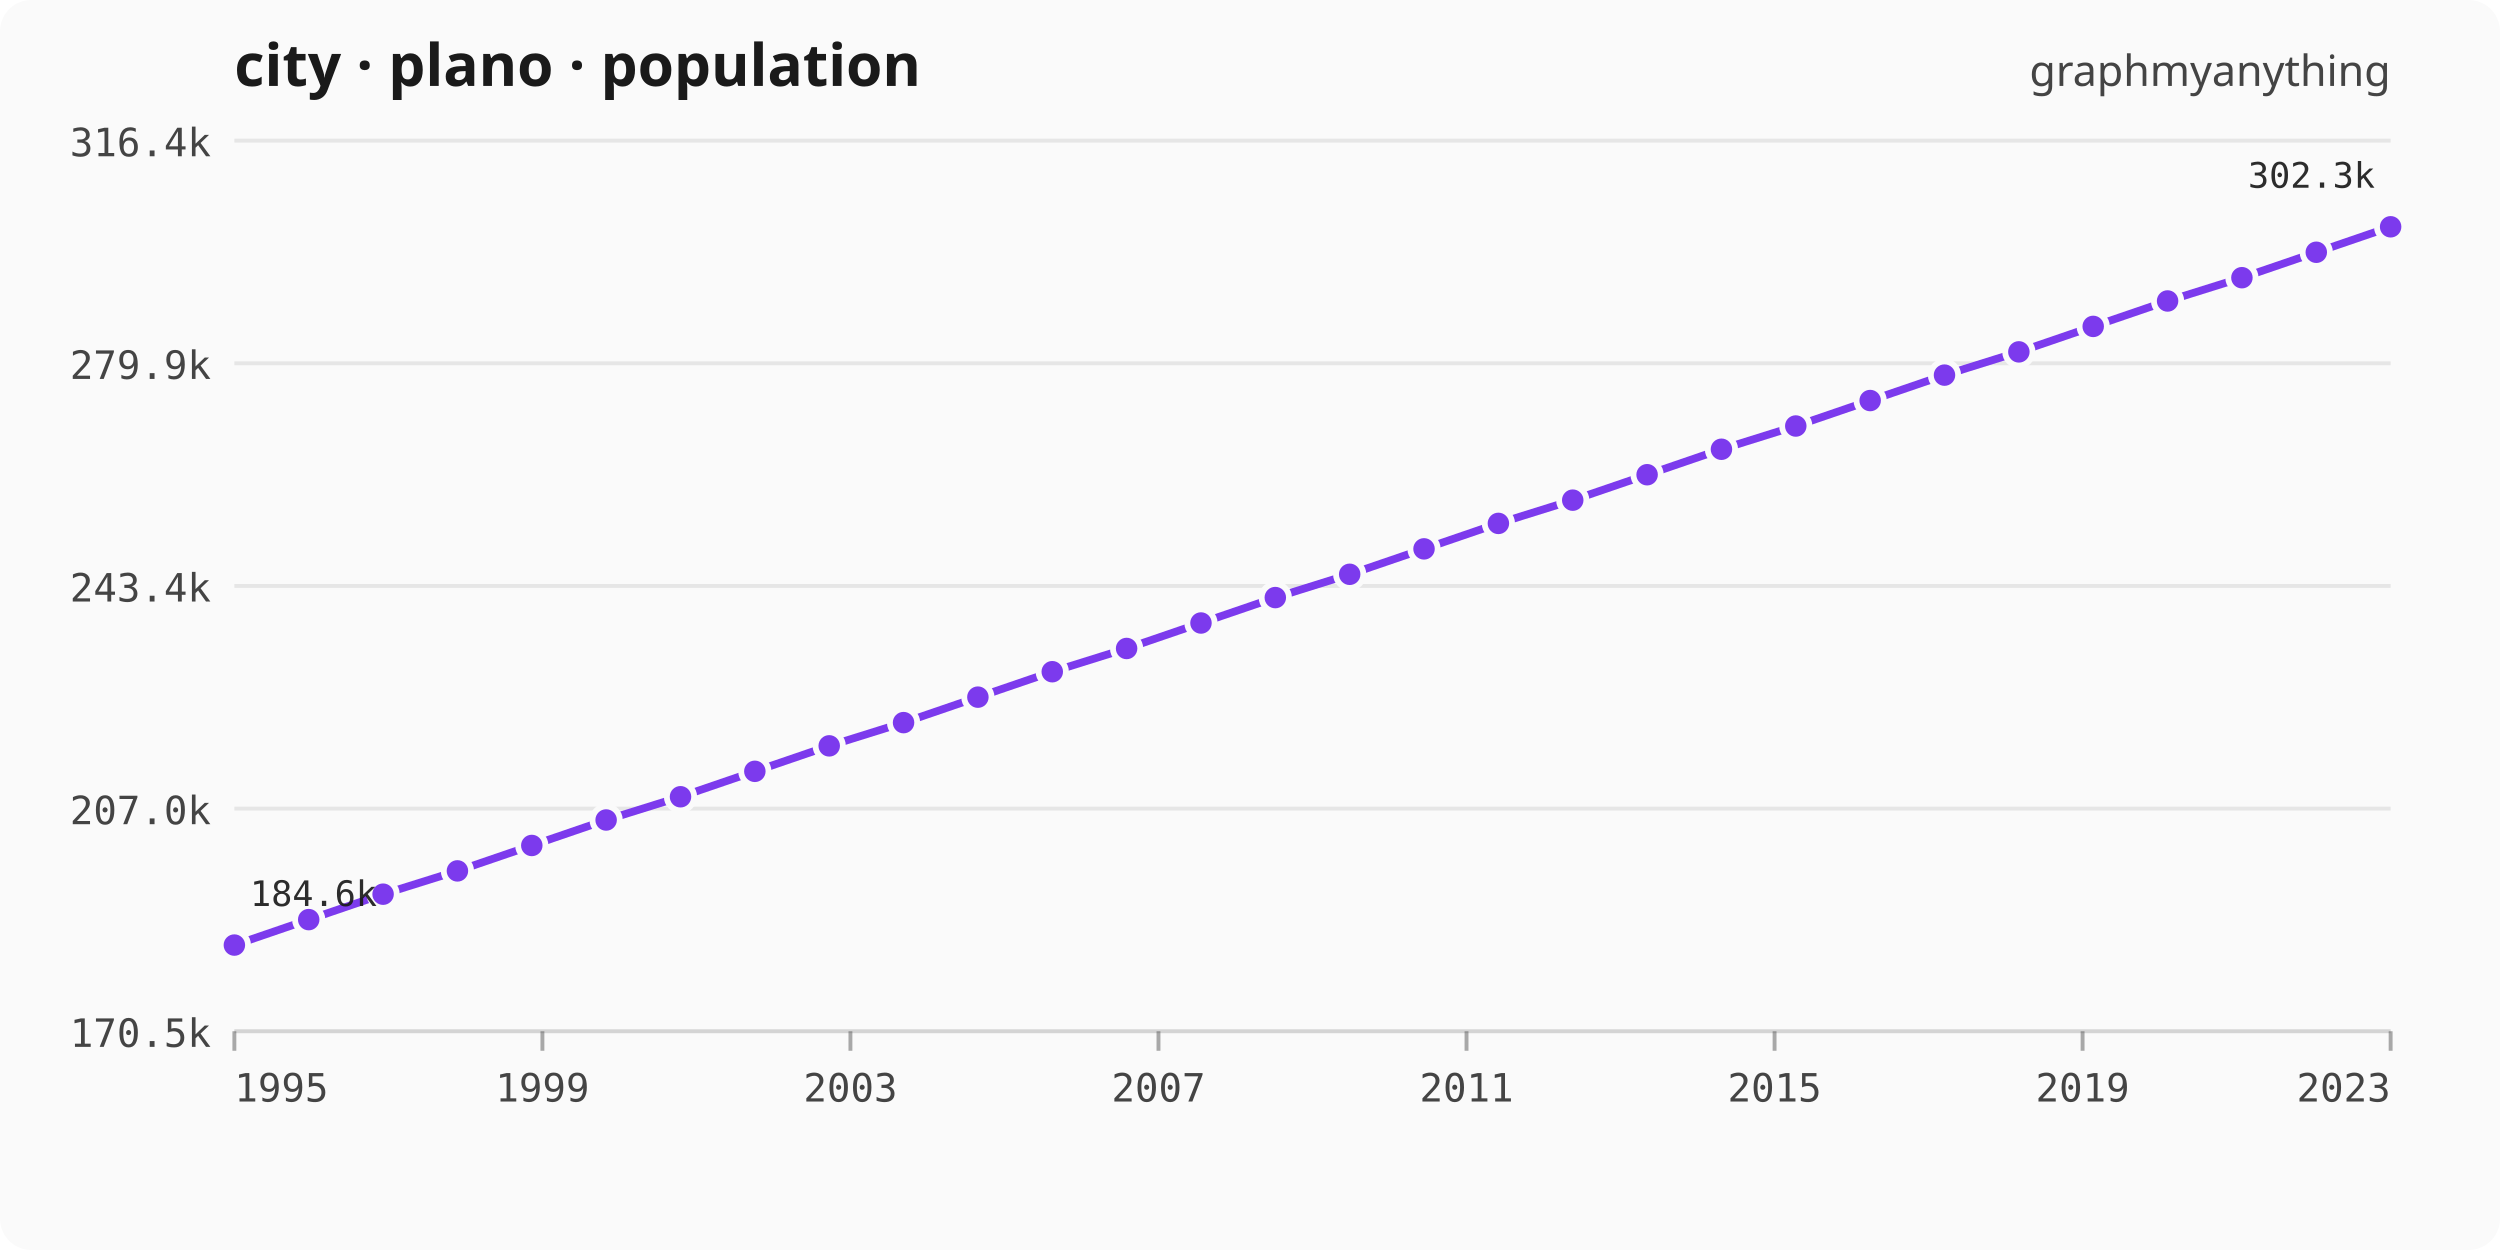
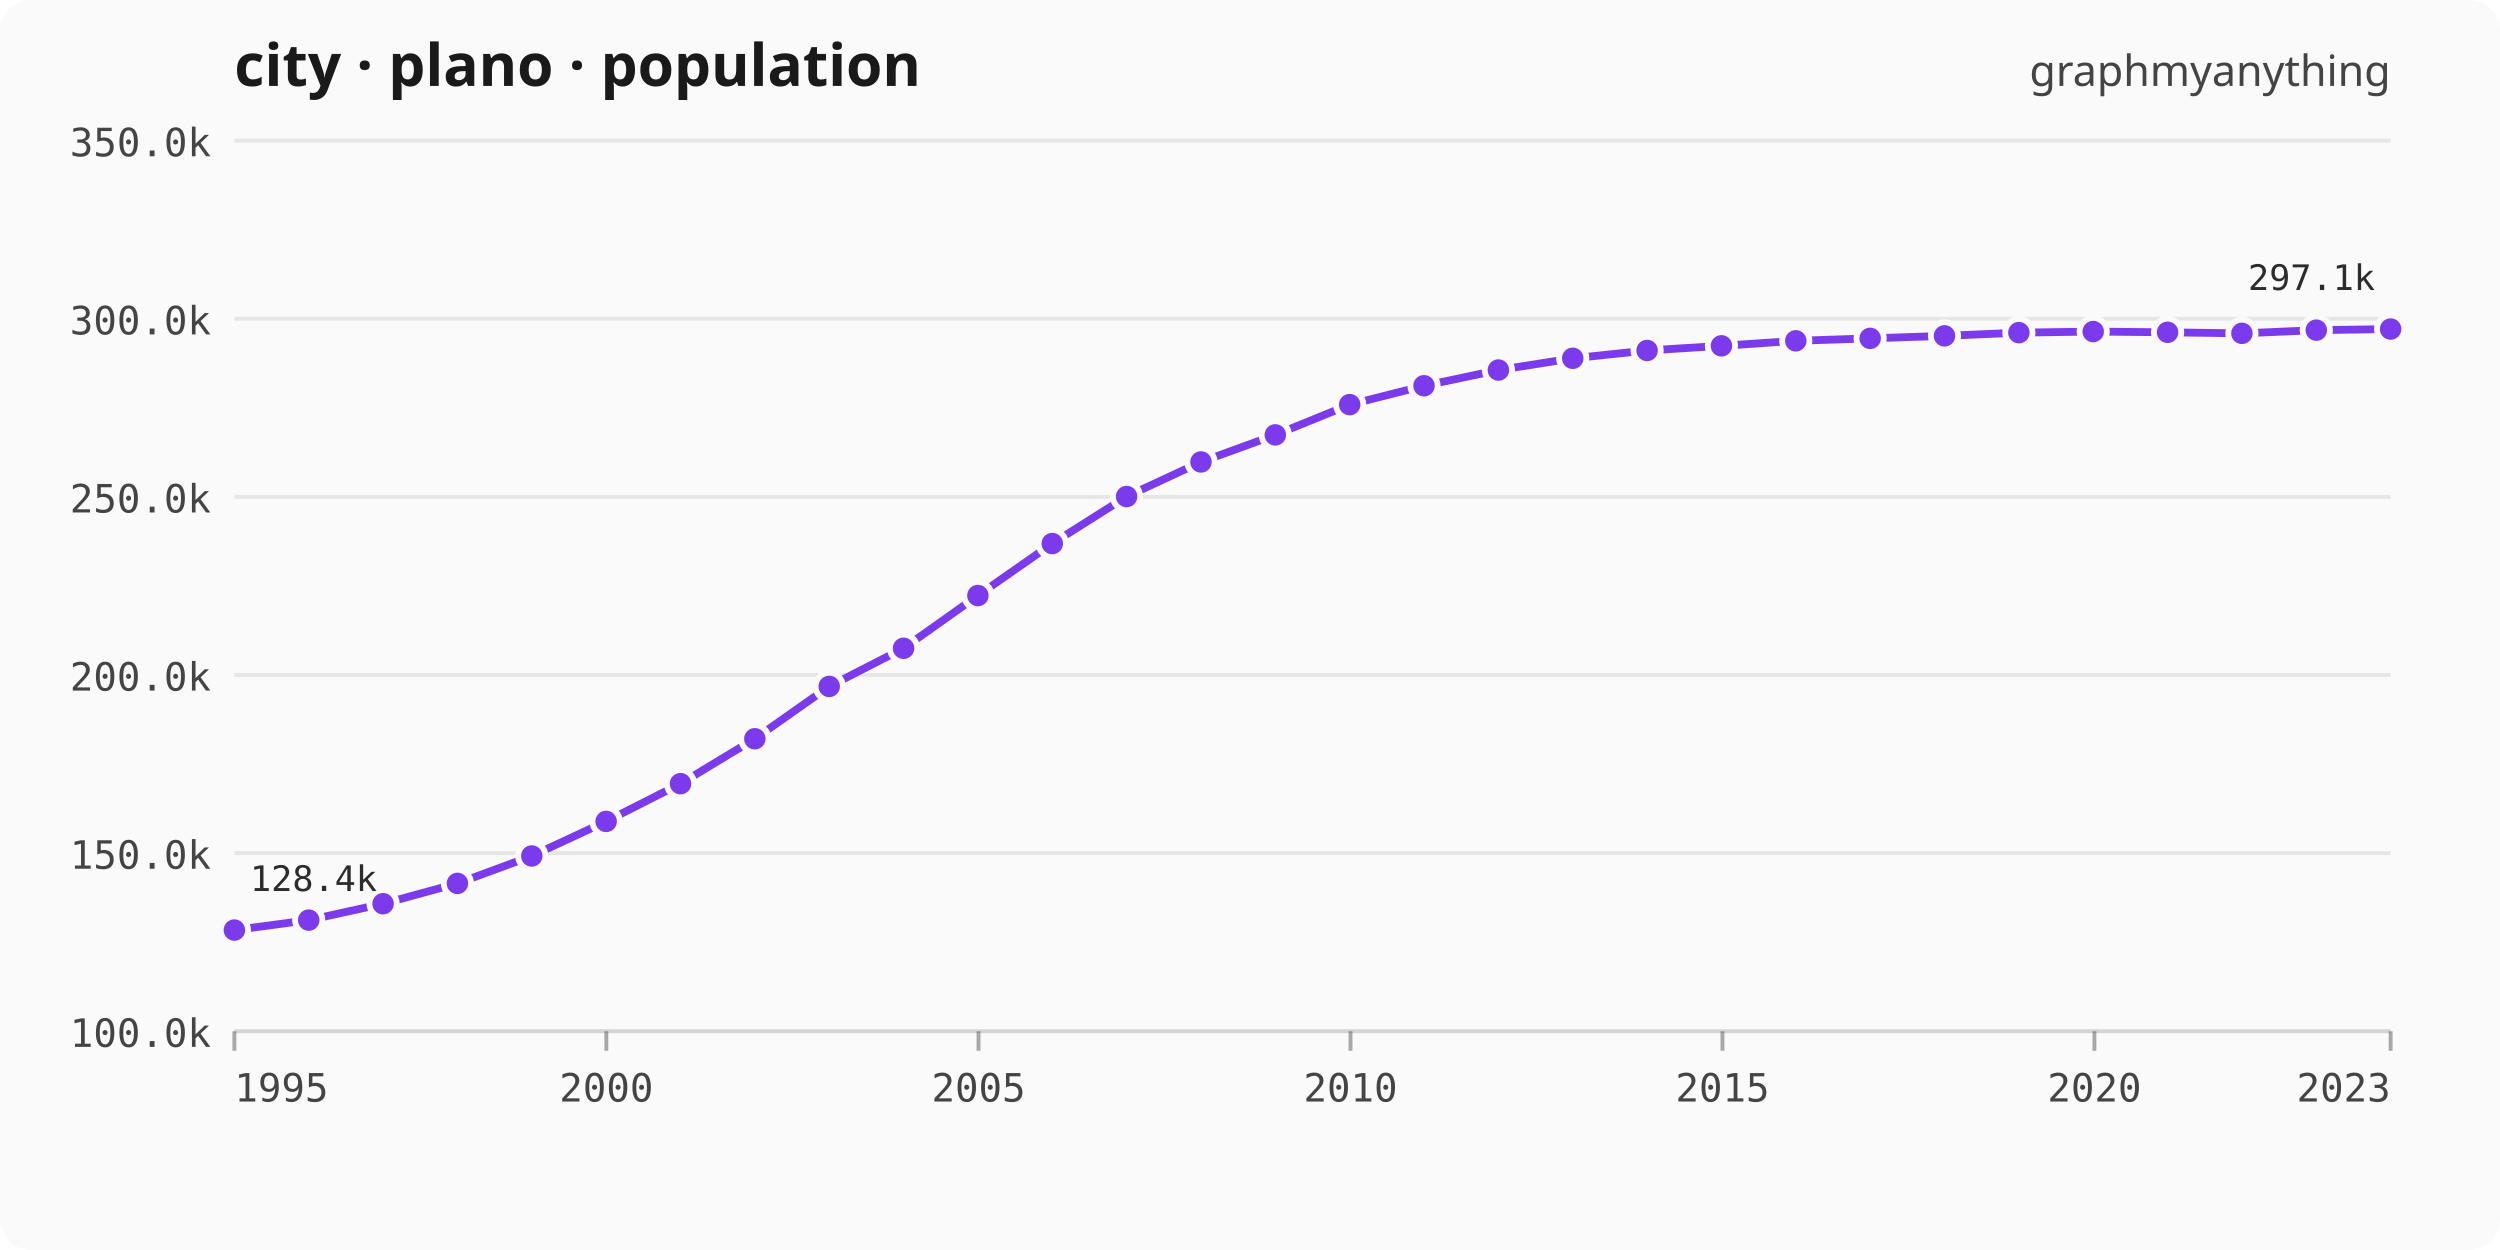
<svg xmlns="http://www.w3.org/2000/svg" width="640" height="320" viewBox="0 0 640 320">
  <rect width="100%" height="100%" fill="#fafafa" rx="8" />
  <text x="60" y="22" fill="#1a1a1a" font-family="system-ui,sans-serif" font-size="15" font-weight="600">city · plano · population</text>
  <text x="612" y="22" text-anchor="end" fill="#444" font-size="11" font-family="system-ui,sans-serif">graphmyanything</text>
  <line x1="60" y1="264.00" x2="612" y2="264.00" stroke="rgba(0,0,0,0.08)" />
-   <text x="54" y="268.00" text-anchor="end" fill="#444" font-size="10" font-family="ui-monospace,monospace">170.5k</text>
-   <line x1="60" y1="207.00" x2="612" y2="207.00" stroke="rgba(0,0,0,0.08)" />
-   <text x="54" y="211.00" text-anchor="end" fill="#444" font-size="10" font-family="ui-monospace,monospace">207.0k</text>
-   <line x1="60" y1="150.00" x2="612" y2="150.00" stroke="rgba(0,0,0,0.08)" />
-   <text x="54" y="154.00" text-anchor="end" fill="#444" font-size="10" font-family="ui-monospace,monospace">243.4k</text>
-   <line x1="60" y1="93.00" x2="612" y2="93.00" stroke="rgba(0,0,0,0.08)" />
-   <text x="54" y="97.00" text-anchor="end" fill="#444" font-size="10" font-family="ui-monospace,monospace">279.9k</text>
+   <text x="54" y="268.00" text-anchor="end" fill="#444" font-size="10" font-family="ui-monospace,monospace">100.0k</text>
+   <line x1="60" y1="218.40" x2="612" y2="218.40" stroke="rgba(0,0,0,0.08)" />
+   <text x="54" y="222.40" text-anchor="end" fill="#444" font-size="10" font-family="ui-monospace,monospace">150.0k</text>
+   <line x1="60" y1="172.80" x2="612" y2="172.80" stroke="rgba(0,0,0,0.08)" />
+   <text x="54" y="176.80" text-anchor="end" fill="#444" font-size="10" font-family="ui-monospace,monospace">200.0k</text>
+   <line x1="60" y1="127.20" x2="612" y2="127.20" stroke="rgba(0,0,0,0.08)" />
+   <text x="54" y="131.20" text-anchor="end" fill="#444" font-size="10" font-family="ui-monospace,monospace">250.0k</text>
+   <line x1="60" y1="81.60" x2="612" y2="81.60" stroke="rgba(0,0,0,0.08)" />
+   <text x="54" y="85.60" text-anchor="end" fill="#444" font-size="10" font-family="ui-monospace,monospace">300.0k</text>
  <line x1="60" y1="36.00" x2="612" y2="36.00" stroke="rgba(0,0,0,0.08)" />
-   <text x="54" y="40.00" text-anchor="end" fill="#444" font-size="10" font-family="ui-monospace,monospace">316.4k</text>
+   <text x="54" y="40.00" text-anchor="end" fill="#444" font-size="10" font-family="ui-monospace,monospace">350.0k</text>
  <line x1="60" y1="264.00" x2="612" y2="264.00" stroke="rgba(0,0,0,0.08)" />
  <line x1="60.00" y1="264.00" x2="60.00" y2="269.00" stroke="#444" opacity="0.45" />
  <text x="60.00" y="282.00" text-anchor="start" fill="#444" font-size="10" font-family="ui-monospace,monospace">1995</text>
-   <line x1="138.86" y1="264.00" x2="138.86" y2="269.00" stroke="#444" opacity="0.45" />
-   <text x="138.86" y="282.00" text-anchor="middle" fill="#444" font-size="10" font-family="ui-monospace,monospace">1999</text>
-   <line x1="217.71" y1="264.00" x2="217.71" y2="269.00" stroke="#444" opacity="0.45" />
-   <text x="217.71" y="282.00" text-anchor="middle" fill="#444" font-size="10" font-family="ui-monospace,monospace">2003</text>
-   <line x1="296.57" y1="264.00" x2="296.57" y2="269.00" stroke="#444" opacity="0.45" />
-   <text x="296.57" y="282.00" text-anchor="middle" fill="#444" font-size="10" font-family="ui-monospace,monospace">2007</text>
-   <line x1="375.43" y1="264.00" x2="375.43" y2="269.00" stroke="#444" opacity="0.45" />
-   <text x="375.43" y="282.00" text-anchor="middle" fill="#444" font-size="10" font-family="ui-monospace,monospace">2011</text>
-   <line x1="454.29" y1="264.00" x2="454.29" y2="269.00" stroke="#444" opacity="0.45" />
-   <text x="454.29" y="282.00" text-anchor="middle" fill="#444" font-size="10" font-family="ui-monospace,monospace">2015</text>
-   <line x1="533.14" y1="264.00" x2="533.14" y2="269.00" stroke="#444" opacity="0.45" />
-   <text x="533.14" y="282.00" text-anchor="middle" fill="#444" font-size="10" font-family="ui-monospace,monospace">2019</text>
+   <line x1="155.22" y1="264.00" x2="155.22" y2="269.00" stroke="#444" opacity="0.45" />
+   <text x="155.22" y="282.00" text-anchor="middle" fill="#444" font-size="10" font-family="ui-monospace,monospace">2000</text>
+   <line x1="250.50" y1="264.00" x2="250.50" y2="269.00" stroke="#444" opacity="0.45" />
+   <text x="250.50" y="282.00" text-anchor="middle" fill="#444" font-size="10" font-family="ui-monospace,monospace">2005</text>
+   <line x1="345.73" y1="264.00" x2="345.73" y2="269.00" stroke="#444" opacity="0.45" />
+   <text x="345.73" y="282.00" text-anchor="middle" fill="#444" font-size="10" font-family="ui-monospace,monospace">2010</text>
+   <line x1="440.95" y1="264.00" x2="440.95" y2="269.00" stroke="#444" opacity="0.45" />
+   <text x="440.95" y="282.00" text-anchor="middle" fill="#444" font-size="10" font-family="ui-monospace,monospace">2015</text>
+   <line x1="536.17" y1="264.00" x2="536.17" y2="269.00" stroke="#444" opacity="0.45" />
+   <text x="536.17" y="282.00" text-anchor="middle" fill="#444" font-size="10" font-family="ui-monospace,monospace">2020</text>
  <line x1="612.00" y1="264.00" x2="612.00" y2="269.00" stroke="#444" opacity="0.45" />
  <text x="612.00" y="282.00" text-anchor="end" fill="#444" font-size="10" font-family="ui-monospace,monospace">2023</text>
-   <polyline fill="none" stroke="#7c3aed" stroke-width="2" stroke-linejoin="round" points="60.00,241.94 79.03,235.42 98.07,228.91 117.10,222.95 136.14,216.44 155.17,209.92 174.21,203.97 193.24,197.46 212.28,190.94 231.31,184.99 250.34,178.47 269.38,171.96 288.41,166.01 307.45,159.49 326.48,152.98 345.52,147.02 364.55,140.51 383.59,133.99 402.62,128.04 421.66,121.53 440.69,115.01 459.72,109.06 478.76,102.54 497.79,96.03 516.83,90.08 535.86,83.56 554.90,77.05 573.93,71.09 592.97,64.58 612.00,58.06" />
-   <circle cx="60.00" cy="241.94" r="3.5" fill="#7c3aed" stroke="#fafafa" stroke-width="1.5" />
-   <circle cx="79.03" cy="235.42" r="3.5" fill="#7c3aed" stroke="#fafafa" stroke-width="1.5" />
-   <circle cx="98.07" cy="228.91" r="3.5" fill="#7c3aed" stroke="#fafafa" stroke-width="1.5" />
-   <circle cx="117.10" cy="222.95" r="3.5" fill="#7c3aed" stroke="#fafafa" stroke-width="1.5" />
-   <circle cx="136.14" cy="216.44" r="3.5" fill="#7c3aed" stroke="#fafafa" stroke-width="1.5" />
-   <circle cx="155.17" cy="209.92" r="3.5" fill="#7c3aed" stroke="#fafafa" stroke-width="1.5" />
-   <circle cx="174.21" cy="203.97" r="3.5" fill="#7c3aed" stroke="#fafafa" stroke-width="1.5" />
-   <circle cx="193.24" cy="197.46" r="3.5" fill="#7c3aed" stroke="#fafafa" stroke-width="1.5" />
-   <circle cx="212.28" cy="190.94" r="3.5" fill="#7c3aed" stroke="#fafafa" stroke-width="1.5" />
-   <circle cx="231.31" cy="184.99" r="3.5" fill="#7c3aed" stroke="#fafafa" stroke-width="1.5" />
-   <circle cx="250.34" cy="178.47" r="3.5" fill="#7c3aed" stroke="#fafafa" stroke-width="1.5" />
-   <circle cx="269.38" cy="171.96" r="3.5" fill="#7c3aed" stroke="#fafafa" stroke-width="1.5" />
-   <circle cx="288.41" cy="166.01" r="3.5" fill="#7c3aed" stroke="#fafafa" stroke-width="1.5" />
-   <circle cx="307.45" cy="159.49" r="3.5" fill="#7c3aed" stroke="#fafafa" stroke-width="1.5" />
-   <circle cx="326.48" cy="152.98" r="3.5" fill="#7c3aed" stroke="#fafafa" stroke-width="1.5" />
-   <circle cx="345.52" cy="147.02" r="3.5" fill="#7c3aed" stroke="#fafafa" stroke-width="1.5" />
-   <circle cx="364.55" cy="140.51" r="3.5" fill="#7c3aed" stroke="#fafafa" stroke-width="1.5" />
-   <circle cx="383.59" cy="133.99" r="3.5" fill="#7c3aed" stroke="#fafafa" stroke-width="1.5" />
-   <circle cx="402.62" cy="128.04" r="3.5" fill="#7c3aed" stroke="#fafafa" stroke-width="1.5" />
-   <circle cx="421.66" cy="121.53" r="3.5" fill="#7c3aed" stroke="#fafafa" stroke-width="1.5" />
-   <circle cx="440.69" cy="115.01" r="3.5" fill="#7c3aed" stroke="#fafafa" stroke-width="1.5" />
-   <circle cx="459.72" cy="109.06" r="3.5" fill="#7c3aed" stroke="#fafafa" stroke-width="1.5" />
-   <circle cx="478.76" cy="102.54" r="3.5" fill="#7c3aed" stroke="#fafafa" stroke-width="1.5" />
-   <circle cx="497.79" cy="96.03" r="3.5" fill="#7c3aed" stroke="#fafafa" stroke-width="1.5" />
-   <circle cx="516.83" cy="90.08" r="3.5" fill="#7c3aed" stroke="#fafafa" stroke-width="1.5" />
-   <circle cx="535.86" cy="83.56" r="3.5" fill="#7c3aed" stroke="#fafafa" stroke-width="1.5" />
-   <circle cx="554.90" cy="77.05" r="3.5" fill="#7c3aed" stroke="#fafafa" stroke-width="1.5" />
-   <circle cx="573.93" cy="71.09" r="3.5" fill="#7c3aed" stroke="#fafafa" stroke-width="1.5" />
-   <circle cx="592.97" cy="64.58" r="3.5" fill="#7c3aed" stroke="#fafafa" stroke-width="1.5" />
-   <circle cx="612.00" cy="58.06" r="3.5" fill="#7c3aed" stroke="#fafafa" stroke-width="1.5" />
-   <text x="64.00" y="231.94" text-anchor="start" fill="#1a1a1a" font-size="9" font-family="ui-monospace,monospace" opacity="0.92">184.6k</text>
-   <text x="608.00" y="48.06" text-anchor="end" fill="#1a1a1a" font-size="9" font-family="ui-monospace,monospace" opacity="0.92">302.3k</text>
+   <polyline fill="none" stroke="#7c3aed" stroke-width="2" stroke-linejoin="round" points="60.00,238.10 79.03,235.55 98.07,231.35 117.10,226.15 136.14,219.13 155.17,210.28 174.21,200.62 193.24,189.12 212.28,175.72 231.31,165.96 250.34,152.46 269.38,139.15 288.41,127.11 307.45,118.26 326.48,111.33 345.52,103.58 364.55,98.75 383.59,94.73 402.62,91.72 421.66,89.72 440.69,88.53 459.72,87.25 478.76,86.62 497.79,85.98 516.83,85.16 535.86,84.88 554.90,85.07 573.93,85.34 592.97,84.52 612.00,84.24" />
+   <circle cx="60.00" cy="238.10" r="3.5" fill="#7c3aed" stroke="#fafafa" stroke-width="1.5" />
+   <circle cx="79.03" cy="235.55" r="3.5" fill="#7c3aed" stroke="#fafafa" stroke-width="1.5" />
+   <circle cx="98.07" cy="231.35" r="3.5" fill="#7c3aed" stroke="#fafafa" stroke-width="1.5" />
+   <circle cx="117.10" cy="226.15" r="3.5" fill="#7c3aed" stroke="#fafafa" stroke-width="1.5" />
+   <circle cx="136.14" cy="219.13" r="3.5" fill="#7c3aed" stroke="#fafafa" stroke-width="1.5" />
+   <circle cx="155.17" cy="210.28" r="3.5" fill="#7c3aed" stroke="#fafafa" stroke-width="1.5" />
+   <circle cx="174.21" cy="200.62" r="3.5" fill="#7c3aed" stroke="#fafafa" stroke-width="1.5" />
+   <circle cx="193.24" cy="189.12" r="3.5" fill="#7c3aed" stroke="#fafafa" stroke-width="1.5" />
+   <circle cx="212.28" cy="175.72" r="3.5" fill="#7c3aed" stroke="#fafafa" stroke-width="1.5" />
+   <circle cx="231.31" cy="165.96" r="3.5" fill="#7c3aed" stroke="#fafafa" stroke-width="1.5" />
+   <circle cx="250.34" cy="152.46" r="3.5" fill="#7c3aed" stroke="#fafafa" stroke-width="1.5" />
+   <circle cx="269.38" cy="139.15" r="3.5" fill="#7c3aed" stroke="#fafafa" stroke-width="1.5" />
+   <circle cx="288.41" cy="127.11" r="3.5" fill="#7c3aed" stroke="#fafafa" stroke-width="1.5" />
+   <circle cx="307.45" cy="118.26" r="3.5" fill="#7c3aed" stroke="#fafafa" stroke-width="1.5" />
+   <circle cx="326.48" cy="111.33" r="3.5" fill="#7c3aed" stroke="#fafafa" stroke-width="1.5" />
+   <circle cx="345.52" cy="103.58" r="3.5" fill="#7c3aed" stroke="#fafafa" stroke-width="1.5" />
+   <circle cx="364.55" cy="98.75" r="3.5" fill="#7c3aed" stroke="#fafafa" stroke-width="1.5" />
+   <circle cx="383.59" cy="94.73" r="3.5" fill="#7c3aed" stroke="#fafafa" stroke-width="1.5" />
+   <circle cx="402.62" cy="91.72" r="3.5" fill="#7c3aed" stroke="#fafafa" stroke-width="1.5" />
+   <circle cx="421.66" cy="89.72" r="3.5" fill="#7c3aed" stroke="#fafafa" stroke-width="1.5" />
+   <circle cx="440.69" cy="88.53" r="3.5" fill="#7c3aed" stroke="#fafafa" stroke-width="1.5" />
+   <circle cx="459.72" cy="87.25" r="3.5" fill="#7c3aed" stroke="#fafafa" stroke-width="1.5" />
+   <circle cx="478.76" cy="86.62" r="3.5" fill="#7c3aed" stroke="#fafafa" stroke-width="1.5" />
+   <circle cx="497.79" cy="85.98" r="3.5" fill="#7c3aed" stroke="#fafafa" stroke-width="1.5" />
+   <circle cx="516.83" cy="85.16" r="3.5" fill="#7c3aed" stroke="#fafafa" stroke-width="1.5" />
+   <circle cx="535.86" cy="84.88" r="3.5" fill="#7c3aed" stroke="#fafafa" stroke-width="1.5" />
+   <circle cx="554.90" cy="85.07" r="3.5" fill="#7c3aed" stroke="#fafafa" stroke-width="1.5" />
+   <circle cx="573.93" cy="85.34" r="3.5" fill="#7c3aed" stroke="#fafafa" stroke-width="1.5" />
+   <circle cx="592.97" cy="84.52" r="3.5" fill="#7c3aed" stroke="#fafafa" stroke-width="1.5" />
+   <circle cx="612.00" cy="84.24" r="3.5" fill="#7c3aed" stroke="#fafafa" stroke-width="1.5" />
+   <text x="64.00" y="228.10" text-anchor="start" fill="#1a1a1a" font-size="9" font-family="ui-monospace,monospace" opacity="0.92">128.4k</text>
+   <text x="608.00" y="74.24" text-anchor="end" fill="#1a1a1a" font-size="9" font-family="ui-monospace,monospace" opacity="0.92">297.1k</text>
</svg>
